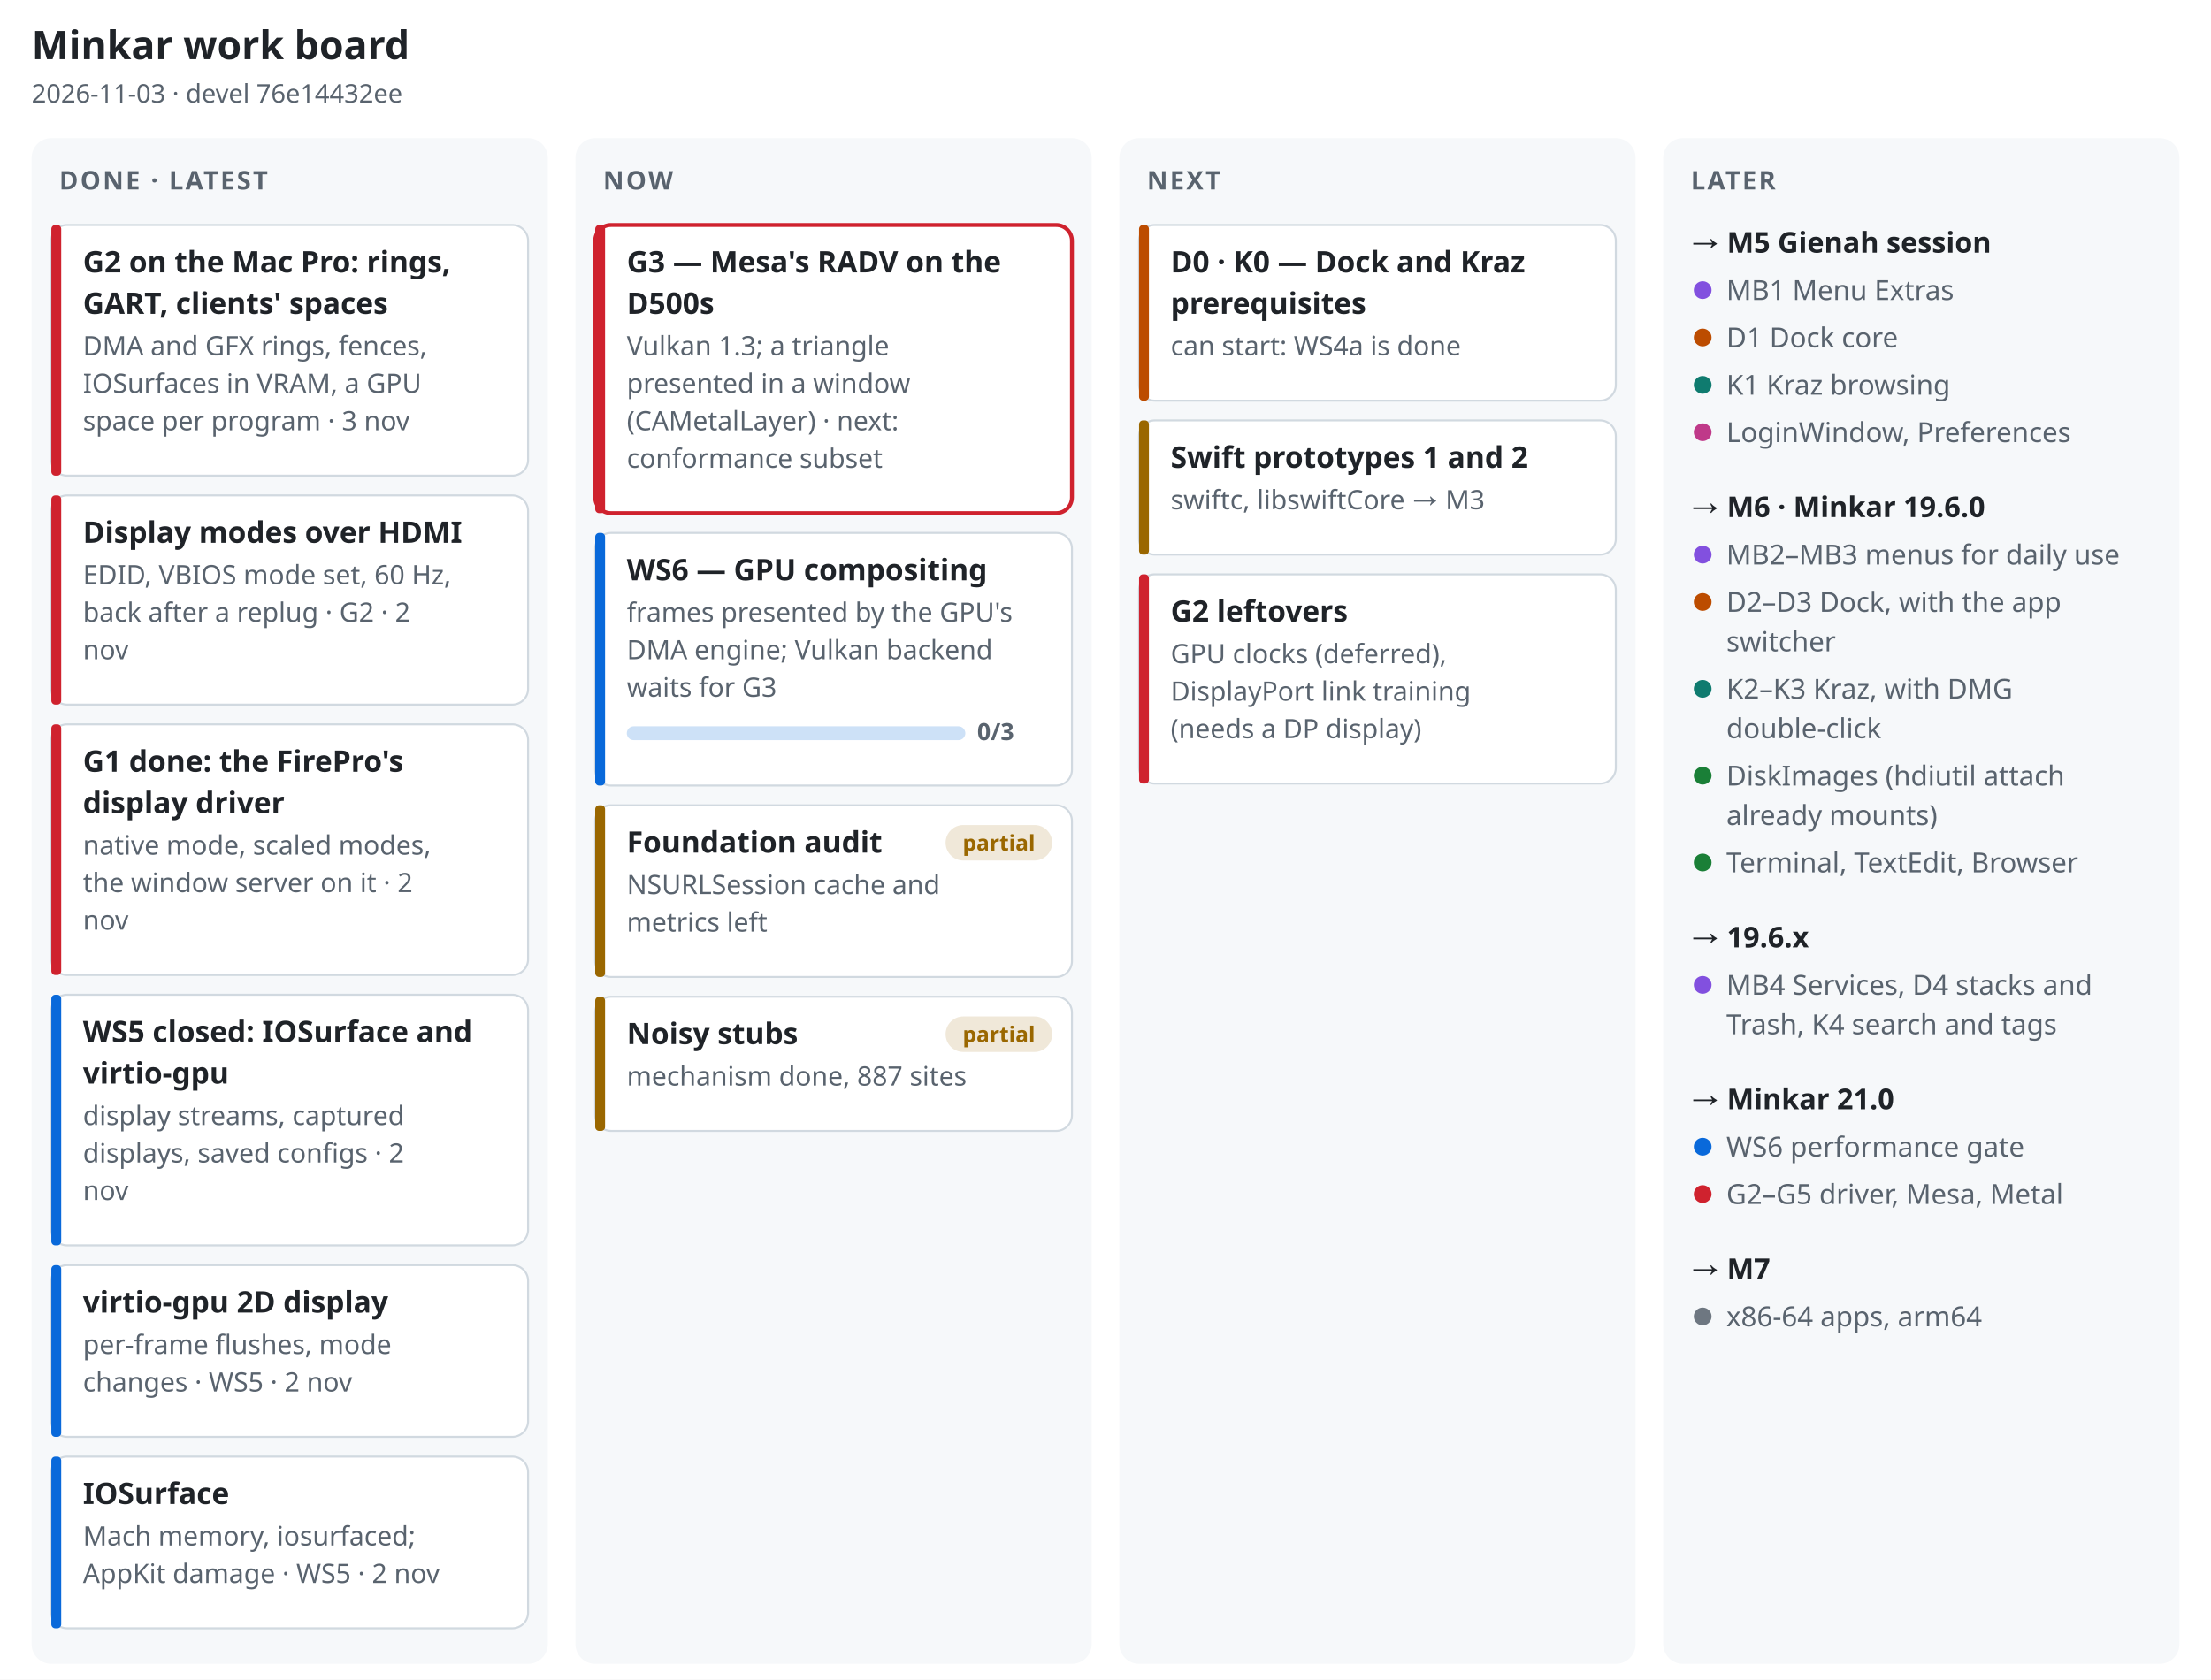
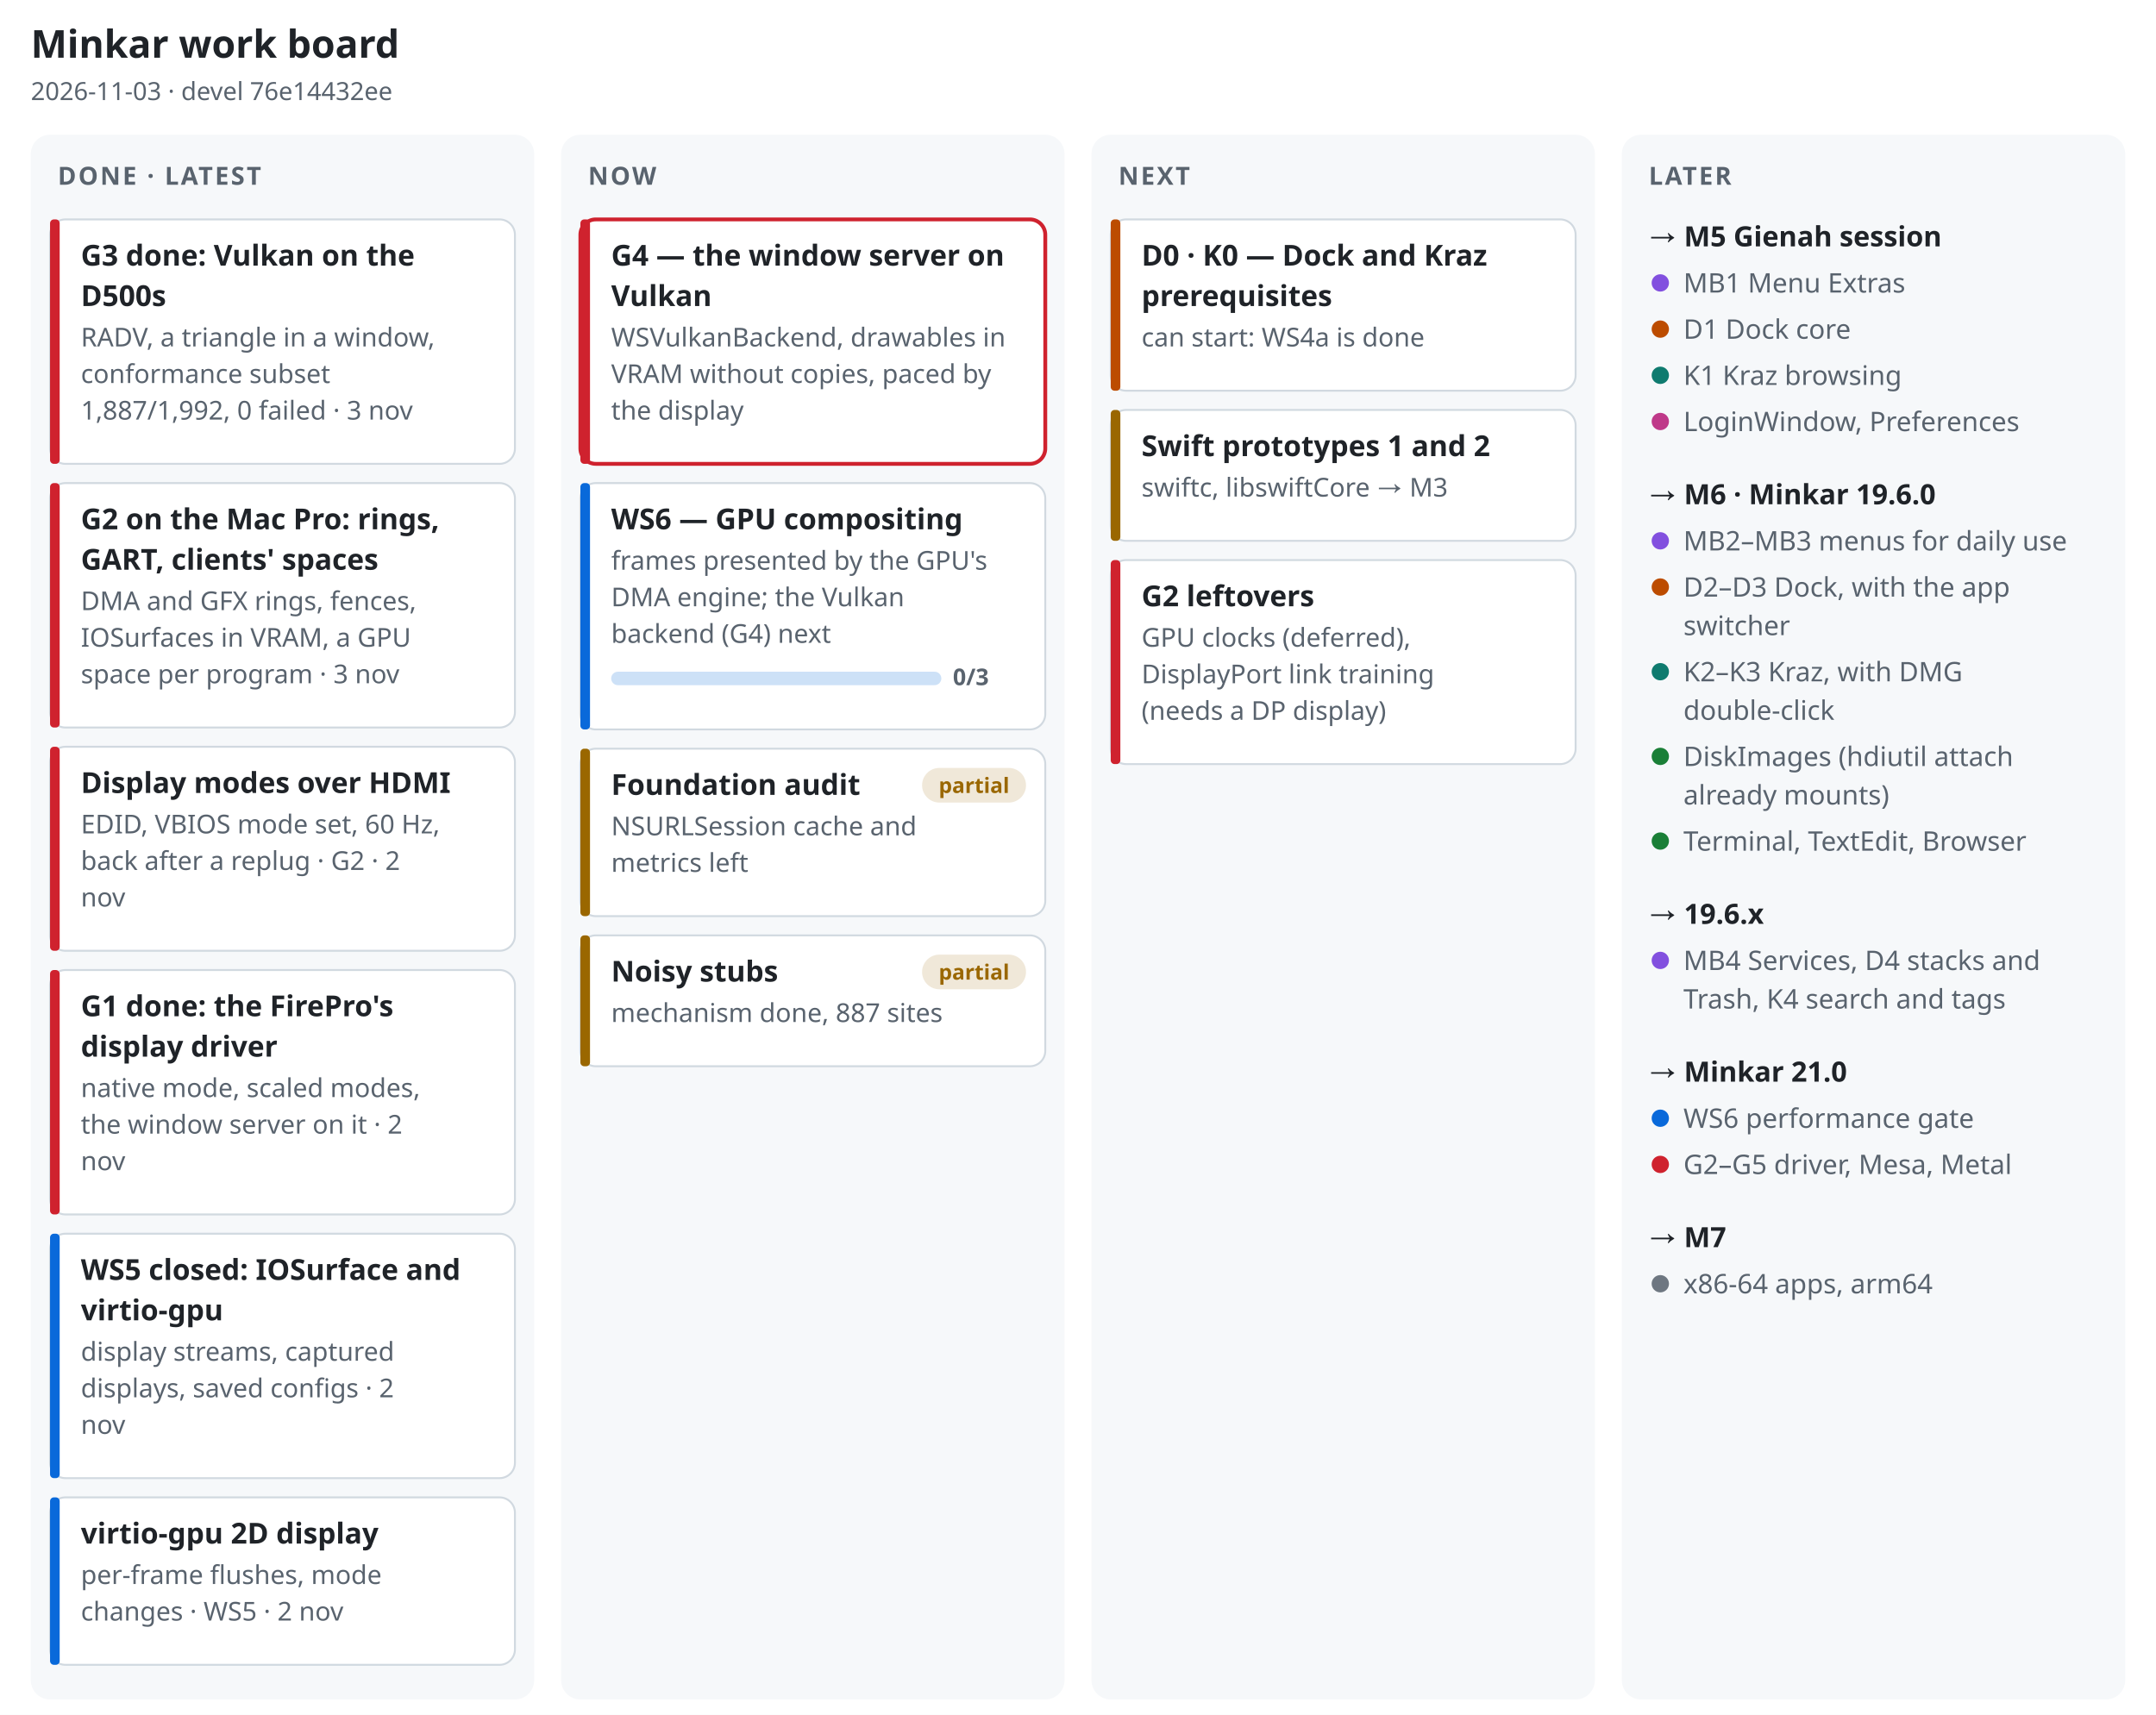
- <svg xmlns="http://www.w3.org/2000/svg" width="1120" height="851" viewBox="0 0 1120 851" font-family="-apple-system, BlinkMacSystemFont, 'Segoe UI', 'Noto Sans', Helvetica, Arial, sans-serif" role="img" aria-label="Minkar work board, 2026-11-03">
-   <rect width="1120" height="851" fill="#ffffff" />
+ <svg xmlns="http://www.w3.org/2000/svg" width="1120" height="891" viewBox="0 0 1120 891" font-family="-apple-system, BlinkMacSystemFont, 'Segoe UI', 'Noto Sans', Helvetica, Arial, sans-serif" role="img" aria-label="Minkar work board, 2026-11-03">
+   <rect width="1120" height="891" fill="#ffffff" />
  <text x="16" y="30" font-size="20" font-weight="700" fill="#1f2328" text-anchor="start">Minkar work board</text>
  <text x="16" y="52" font-size="13" font-weight="400" fill="#59636e" text-anchor="start">2026-11-03 · devel 76e14432ee</text>
-   <rect x="16" y="70" width="261.5" height="773" rx="10" fill="#f6f8fa" />
+   <rect x="16" y="70" width="261.5" height="813" rx="10" fill="#f6f8fa" />
  <text x="30" y="96" font-size="13" font-weight="700" fill="#59636e" text-anchor="start" letter-spacing=".08em">DONE · LATEST</text>
  <rect x="26" y="114" width="241.5" height="127" rx="8" fill="#ffffff" stroke="#d1d9e0" stroke-width="1" />
  <rect x="26" y="114" width="5" height="127" rx="2" fill="#cf222e" />
-   <text x="42" y="138" font-size="15" font-weight="650" fill="#1f2328" text-anchor="start">G2 on the Mac Pro: rings,</text>
-   <text x="42" y="159" font-size="15" font-weight="650" fill="#1f2328" text-anchor="start">GART, clients' spaces</text>
-   <text x="42" y="180" font-size="13.5" font-weight="400" fill="#59636e" text-anchor="start">DMA and GFX rings, fences,</text>
-   <text x="42" y="199" font-size="13.5" font-weight="400" fill="#59636e" text-anchor="start">IOSurfaces in VRAM, a GPU</text>
-   <text x="42" y="218" font-size="13.5" font-weight="400" fill="#59636e" text-anchor="start">space per program · 3 nov</text>
-   <rect x="26" y="251" width="241.5" height="106" rx="8" fill="#ffffff" stroke="#d1d9e0" stroke-width="1" />
-   <rect x="26" y="251" width="5" height="106" rx="2" fill="#cf222e" />
-   <text x="42" y="275" font-size="15" font-weight="650" fill="#1f2328" text-anchor="start">Display modes over HDMI</text>
-   <text x="42" y="296" font-size="13.5" font-weight="400" fill="#59636e" text-anchor="start">EDID, VBIOS mode set, 60 Hz,</text>
-   <text x="42" y="315" font-size="13.5" font-weight="400" fill="#59636e" text-anchor="start">back after a replug · G2 · 2</text>
-   <text x="42" y="334" font-size="13.5" font-weight="400" fill="#59636e" text-anchor="start">nov</text>
-   <rect x="26" y="367" width="241.5" height="127" rx="8" fill="#ffffff" stroke="#d1d9e0" stroke-width="1" />
-   <rect x="26" y="367" width="5" height="127" rx="2" fill="#cf222e" />
-   <text x="42" y="391" font-size="15" font-weight="650" fill="#1f2328" text-anchor="start">G1 done: the FirePro's</text>
-   <text x="42" y="412" font-size="15" font-weight="650" fill="#1f2328" text-anchor="start">display driver</text>
-   <text x="42" y="433" font-size="13.5" font-weight="400" fill="#59636e" text-anchor="start">native mode, scaled modes,</text>
-   <text x="42" y="452" font-size="13.5" font-weight="400" fill="#59636e" text-anchor="start">the window server on it · 2</text>
+   <text x="42" y="138" font-size="15" font-weight="650" fill="#1f2328" text-anchor="start">G3 done: Vulkan on the</text>
+   <text x="42" y="159" font-size="15" font-weight="650" fill="#1f2328" text-anchor="start">D500s</text>
+   <text x="42" y="180" font-size="13.5" font-weight="400" fill="#59636e" text-anchor="start">RADV, a triangle in a window,</text>
+   <text x="42" y="199" font-size="13.5" font-weight="400" fill="#59636e" text-anchor="start">conformance subset</text>
+   <text x="42" y="218" font-size="13.5" font-weight="400" fill="#59636e" text-anchor="start">1,887/1,992, 0 failed · 3 nov</text>
+   <rect x="26" y="251" width="241.5" height="127" rx="8" fill="#ffffff" stroke="#d1d9e0" stroke-width="1" />
+   <rect x="26" y="251" width="5" height="127" rx="2" fill="#cf222e" />
+   <text x="42" y="275" font-size="15" font-weight="650" fill="#1f2328" text-anchor="start">G2 on the Mac Pro: rings,</text>
+   <text x="42" y="296" font-size="15" font-weight="650" fill="#1f2328" text-anchor="start">GART, clients' spaces</text>
+   <text x="42" y="317" font-size="13.5" font-weight="400" fill="#59636e" text-anchor="start">DMA and GFX rings, fences,</text>
+   <text x="42" y="336" font-size="13.5" font-weight="400" fill="#59636e" text-anchor="start">IOSurfaces in VRAM, a GPU</text>
+   <text x="42" y="355" font-size="13.5" font-weight="400" fill="#59636e" text-anchor="start">space per program · 3 nov</text>
+   <rect x="26" y="388" width="241.5" height="106" rx="8" fill="#ffffff" stroke="#d1d9e0" stroke-width="1" />
+   <rect x="26" y="388" width="5" height="106" rx="2" fill="#cf222e" />
+   <text x="42" y="412" font-size="15" font-weight="650" fill="#1f2328" text-anchor="start">Display modes over HDMI</text>
+   <text x="42" y="433" font-size="13.5" font-weight="400" fill="#59636e" text-anchor="start">EDID, VBIOS mode set, 60 Hz,</text>
+   <text x="42" y="452" font-size="13.5" font-weight="400" fill="#59636e" text-anchor="start">back after a replug · G2 · 2</text>
  <text x="42" y="471" font-size="13.5" font-weight="400" fill="#59636e" text-anchor="start">nov</text>
  <rect x="26" y="504" width="241.5" height="127" rx="8" fill="#ffffff" stroke="#d1d9e0" stroke-width="1" />
-   <rect x="26" y="504" width="5" height="127" rx="2" fill="#0969da" />
-   <text x="42" y="528" font-size="15" font-weight="650" fill="#1f2328" text-anchor="start">WS5 closed: IOSurface and</text>
-   <text x="42" y="549" font-size="15" font-weight="650" fill="#1f2328" text-anchor="start">virtio-gpu</text>
-   <text x="42" y="570" font-size="13.5" font-weight="400" fill="#59636e" text-anchor="start">display streams, captured</text>
-   <text x="42" y="589" font-size="13.5" font-weight="400" fill="#59636e" text-anchor="start">displays, saved configs · 2</text>
+   <rect x="26" y="504" width="5" height="127" rx="2" fill="#cf222e" />
+   <text x="42" y="528" font-size="15" font-weight="650" fill="#1f2328" text-anchor="start">G1 done: the FirePro's</text>
+   <text x="42" y="549" font-size="15" font-weight="650" fill="#1f2328" text-anchor="start">display driver</text>
+   <text x="42" y="570" font-size="13.5" font-weight="400" fill="#59636e" text-anchor="start">native mode, scaled modes,</text>
+   <text x="42" y="589" font-size="13.5" font-weight="400" fill="#59636e" text-anchor="start">the window server on it · 2</text>
  <text x="42" y="608" font-size="13.5" font-weight="400" fill="#59636e" text-anchor="start">nov</text>
-   <rect x="26" y="641" width="241.5" height="87" rx="8" fill="#ffffff" stroke="#d1d9e0" stroke-width="1" />
-   <rect x="26" y="641" width="5" height="87" rx="2" fill="#0969da" />
-   <text x="42" y="665" font-size="15" font-weight="650" fill="#1f2328" text-anchor="start">virtio-gpu 2D display</text>
-   <text x="42" y="686" font-size="13.5" font-weight="400" fill="#59636e" text-anchor="start">per-frame flushes, mode</text>
-   <text x="42" y="705" font-size="13.5" font-weight="400" fill="#59636e" text-anchor="start">changes · WS5 · 2 nov</text>
-   <rect x="26" y="738" width="241.5" height="87" rx="8" fill="#ffffff" stroke="#d1d9e0" stroke-width="1" />
-   <rect x="26" y="738" width="5" height="87" rx="2" fill="#0969da" />
-   <text x="42" y="762" font-size="15" font-weight="650" fill="#1f2328" text-anchor="start">IOSurface</text>
-   <text x="42" y="783" font-size="13.5" font-weight="400" fill="#59636e" text-anchor="start">Mach memory, iosurfaced;</text>
-   <text x="42" y="802" font-size="13.5" font-weight="400" fill="#59636e" text-anchor="start">AppKit damage · WS5 · 2 nov</text>
-   <rect x="291.5" y="70" width="261.5" height="773" rx="10" fill="#f6f8fa" />
+   <rect x="26" y="641" width="241.5" height="127" rx="8" fill="#ffffff" stroke="#d1d9e0" stroke-width="1" />
+   <rect x="26" y="641" width="5" height="127" rx="2" fill="#0969da" />
+   <text x="42" y="665" font-size="15" font-weight="650" fill="#1f2328" text-anchor="start">WS5 closed: IOSurface and</text>
+   <text x="42" y="686" font-size="15" font-weight="650" fill="#1f2328" text-anchor="start">virtio-gpu</text>
+   <text x="42" y="707" font-size="13.5" font-weight="400" fill="#59636e" text-anchor="start">display streams, captured</text>
+   <text x="42" y="726" font-size="13.5" font-weight="400" fill="#59636e" text-anchor="start">displays, saved configs · 2</text>
+   <text x="42" y="745" font-size="13.5" font-weight="400" fill="#59636e" text-anchor="start">nov</text>
+   <rect x="26" y="778" width="241.5" height="87" rx="8" fill="#ffffff" stroke="#d1d9e0" stroke-width="1" />
+   <rect x="26" y="778" width="5" height="87" rx="2" fill="#0969da" />
+   <text x="42" y="802" font-size="15" font-weight="650" fill="#1f2328" text-anchor="start">virtio-gpu 2D display</text>
+   <text x="42" y="823" font-size="13.5" font-weight="400" fill="#59636e" text-anchor="start">per-frame flushes, mode</text>
+   <text x="42" y="842" font-size="13.5" font-weight="400" fill="#59636e" text-anchor="start">changes · WS5 · 2 nov</text>
+   <rect x="291.5" y="70" width="261.5" height="813" rx="10" fill="#f6f8fa" />
  <text x="305.5" y="96" font-size="13" font-weight="700" fill="#59636e" text-anchor="start" letter-spacing=".08em">NOW</text>
-   <rect x="301.5" y="114" width="241.5" height="146" rx="8" fill="#ffffff" stroke="#cf222e" stroke-width="2" />
-   <rect x="301.5" y="114" width="5" height="146" rx="2" fill="#cf222e" />
-   <text x="317.5" y="138" font-size="15" font-weight="650" fill="#1f2328" text-anchor="start">G3 — Mesa's RADV on the</text>
-   <text x="317.5" y="159" font-size="15" font-weight="650" fill="#1f2328" text-anchor="start">D500s</text>
-   <text x="317.5" y="180" font-size="13.5" font-weight="400" fill="#59636e" text-anchor="start">Vulkan 1.3; a triangle</text>
-   <text x="317.5" y="199" font-size="13.5" font-weight="400" fill="#59636e" text-anchor="start">presented in a window</text>
-   <text x="317.5" y="218" font-size="13.5" font-weight="400" fill="#59636e" text-anchor="start">(CAMetalLayer) · next:</text>
-   <text x="317.5" y="237" font-size="13.5" font-weight="400" fill="#59636e" text-anchor="start">conformance subset</text>
-   <rect x="301.5" y="270" width="241.5" height="128" rx="8" fill="#ffffff" stroke="#d1d9e0" stroke-width="1" />
-   <rect x="301.5" y="270" width="5" height="128" rx="2" fill="#0969da" />
-   <text x="317.5" y="294" font-size="15" font-weight="650" fill="#1f2328" text-anchor="start">WS6 — GPU compositing</text>
-   <text x="317.5" y="315" font-size="13.5" font-weight="400" fill="#59636e" text-anchor="start">frames presented by the GPU's</text>
-   <text x="317.5" y="334" font-size="13.5" font-weight="400" fill="#59636e" text-anchor="start">DMA engine; Vulkan backend</text>
-   <text x="317.5" y="353" font-size="13.5" font-weight="400" fill="#59636e" text-anchor="start">waits for G3</text>
-   <rect x="317.5" y="368" width="171.5" height="7" rx="3.5" fill="#0969da" fill-opacity=".2" />
-   <rect x="317.5" y="368" width="0" height="7" rx="3.5" fill="#0969da" />
-   <text x="495" y="375" font-size="12" font-weight="600" fill="#59636e" text-anchor="start">0/3</text>
-   <rect x="301.5" y="408" width="241.5" height="87" rx="8" fill="#ffffff" stroke="#d1d9e0" stroke-width="1" />
-   <rect x="301.5" y="408" width="5" height="87" rx="2" fill="#9a6700" />
-   <text x="317.5" y="432" font-size="15" font-weight="650" fill="#1f2328" text-anchor="start">Foundation audit</text>
-   <text x="317.5" y="453" font-size="13.5" font-weight="400" fill="#59636e" text-anchor="start">NSURLSession cache and</text>
-   <text x="317.5" y="472" font-size="13.5" font-weight="400" fill="#59636e" text-anchor="start">metrics left</text>
-   <rect x="479" y="418" width="54" height="18" rx="9" fill="#9a6700" fill-opacity=".15" />
-   <text x="506" y="431" font-size="11" font-weight="600" fill="#9a6700" text-anchor="middle">partial</text>
-   <rect x="301.5" y="505" width="241.5" height="68" rx="8" fill="#ffffff" stroke="#d1d9e0" stroke-width="1" />
-   <rect x="301.5" y="505" width="5" height="68" rx="2" fill="#9a6700" />
-   <text x="317.5" y="529" font-size="15" font-weight="650" fill="#1f2328" text-anchor="start">Noisy stubs</text>
-   <text x="317.5" y="550" font-size="13.5" font-weight="400" fill="#59636e" text-anchor="start">mechanism done, 887 sites</text>
-   <rect x="479" y="515" width="54" height="18" rx="9" fill="#9a6700" fill-opacity=".15" />
-   <text x="506" y="528" font-size="11" font-weight="600" fill="#9a6700" text-anchor="middle">partial</text>
-   <rect x="567" y="70" width="261.5" height="773" rx="10" fill="#f6f8fa" />
+   <rect x="301.5" y="114" width="241.5" height="127" rx="8" fill="#ffffff" stroke="#cf222e" stroke-width="2" />
+   <rect x="301.5" y="114" width="5" height="127" rx="2" fill="#cf222e" />
+   <text x="317.5" y="138" font-size="15" font-weight="650" fill="#1f2328" text-anchor="start">G4 — the window server on</text>
+   <text x="317.5" y="159" font-size="15" font-weight="650" fill="#1f2328" text-anchor="start">Vulkan</text>
+   <text x="317.5" y="180" font-size="13.5" font-weight="400" fill="#59636e" text-anchor="start">WSVulkanBackend, drawables in</text>
+   <text x="317.5" y="199" font-size="13.5" font-weight="400" fill="#59636e" text-anchor="start">VRAM without copies, paced by</text>
+   <text x="317.5" y="218" font-size="13.5" font-weight="400" fill="#59636e" text-anchor="start">the display</text>
+   <rect x="301.5" y="251" width="241.5" height="128" rx="8" fill="#ffffff" stroke="#d1d9e0" stroke-width="1" />
+   <rect x="301.5" y="251" width="5" height="128" rx="2" fill="#0969da" />
+   <text x="317.5" y="275" font-size="15" font-weight="650" fill="#1f2328" text-anchor="start">WS6 — GPU compositing</text>
+   <text x="317.5" y="296" font-size="13.5" font-weight="400" fill="#59636e" text-anchor="start">frames presented by the GPU's</text>
+   <text x="317.5" y="315" font-size="13.5" font-weight="400" fill="#59636e" text-anchor="start">DMA engine; the Vulkan</text>
+   <text x="317.5" y="334" font-size="13.5" font-weight="400" fill="#59636e" text-anchor="start">backend (G4) next</text>
+   <rect x="317.5" y="349" width="171.5" height="7" rx="3.5" fill="#0969da" fill-opacity=".2" />
+   <rect x="317.5" y="349" width="0" height="7" rx="3.5" fill="#0969da" />
+   <text x="495" y="356" font-size="12" font-weight="600" fill="#59636e" text-anchor="start">0/3</text>
+   <rect x="301.5" y="389" width="241.5" height="87" rx="8" fill="#ffffff" stroke="#d1d9e0" stroke-width="1" />
+   <rect x="301.5" y="389" width="5" height="87" rx="2" fill="#9a6700" />
+   <text x="317.5" y="413" font-size="15" font-weight="650" fill="#1f2328" text-anchor="start">Foundation audit</text>
+   <text x="317.5" y="434" font-size="13.5" font-weight="400" fill="#59636e" text-anchor="start">NSURLSession cache and</text>
+   <text x="317.5" y="453" font-size="13.5" font-weight="400" fill="#59636e" text-anchor="start">metrics left</text>
+   <rect x="479" y="399" width="54" height="18" rx="9" fill="#9a6700" fill-opacity=".15" />
+   <text x="506" y="412" font-size="11" font-weight="600" fill="#9a6700" text-anchor="middle">partial</text>
+   <rect x="301.5" y="486" width="241.5" height="68" rx="8" fill="#ffffff" stroke="#d1d9e0" stroke-width="1" />
+   <rect x="301.5" y="486" width="5" height="68" rx="2" fill="#9a6700" />
+   <text x="317.5" y="510" font-size="15" font-weight="650" fill="#1f2328" text-anchor="start">Noisy stubs</text>
+   <text x="317.5" y="531" font-size="13.5" font-weight="400" fill="#59636e" text-anchor="start">mechanism done, 887 sites</text>
+   <rect x="479" y="496" width="54" height="18" rx="9" fill="#9a6700" fill-opacity=".15" />
+   <text x="506" y="509" font-size="11" font-weight="600" fill="#9a6700" text-anchor="middle">partial</text>
+   <rect x="567" y="70" width="261.5" height="813" rx="10" fill="#f6f8fa" />
  <text x="581" y="96" font-size="13" font-weight="700" fill="#59636e" text-anchor="start" letter-spacing=".08em">NEXT</text>
  <rect x="577" y="114" width="241.5" height="89" rx="8" fill="#ffffff" stroke="#d1d9e0" stroke-width="1" />
  <rect x="577" y="114" width="5" height="89" rx="2" fill="#bc4c00" />
  <text x="593" y="138" font-size="15" font-weight="650" fill="#1f2328" text-anchor="start">D0 · K0 — Dock and Kraz</text>
  <text x="593" y="159" font-size="15" font-weight="650" fill="#1f2328" text-anchor="start">prerequisites</text>
  <text x="593" y="180" font-size="13.5" font-weight="400" fill="#59636e" text-anchor="start">can start: WS4a is done</text>
  <rect x="577" y="213" width="241.5" height="68" rx="8" fill="#ffffff" stroke="#d1d9e0" stroke-width="1" />
  <rect x="577" y="213" width="5" height="68" rx="2" fill="#9a6700" />
  <text x="593" y="237" font-size="15" font-weight="650" fill="#1f2328" text-anchor="start">Swift prototypes 1 and 2</text>
  <text x="593" y="258" font-size="13.5" font-weight="400" fill="#59636e" text-anchor="start">swiftc, libswiftCore → M3</text>
  <rect x="577" y="291" width="241.5" height="106" rx="8" fill="#ffffff" stroke="#d1d9e0" stroke-width="1" />
  <rect x="577" y="291" width="5" height="106" rx="2" fill="#cf222e" />
  <text x="593" y="315" font-size="15" font-weight="650" fill="#1f2328" text-anchor="start">G2 leftovers</text>
  <text x="593" y="336" font-size="13.5" font-weight="400" fill="#59636e" text-anchor="start">GPU clocks (deferred),</text>
  <text x="593" y="355" font-size="13.5" font-weight="400" fill="#59636e" text-anchor="start">DisplayPort link training</text>
  <text x="593" y="374" font-size="13.5" font-weight="400" fill="#59636e" text-anchor="start">(needs a DP display)</text>
-   <rect x="842.5" y="70" width="261.5" height="773" rx="10" fill="#f6f8fa" />
+   <rect x="842.5" y="70" width="261.5" height="813" rx="10" fill="#f6f8fa" />
  <text x="856.5" y="96" font-size="13" font-weight="700" fill="#59636e" text-anchor="start" letter-spacing=".08em">LATER</text>
  <text x="856.5" y="128" font-size="14.5" font-weight="700" fill="#1f2328" text-anchor="start">→ M5 Gienah session</text>
  <circle cx="862.5" cy="147" r="4.5" fill="#8250df" />
  <text x="874.5" y="152" font-size="14" font-weight="400" fill="#59636e" text-anchor="start">MB1 Menu Extras</text>
  <circle cx="862.5" cy="171" r="4.5" fill="#bc4c00" />
  <text x="874.5" y="176" font-size="14" font-weight="400" fill="#59636e" text-anchor="start">D1 Dock core</text>
  <circle cx="862.5" cy="195" r="4.5" fill="#0f7b6f" />
  <text x="874.5" y="200" font-size="14" font-weight="400" fill="#59636e" text-anchor="start">K1 Kraz browsing</text>
  <circle cx="862.5" cy="219" r="4.5" fill="#bf3989" />
  <text x="874.5" y="224" font-size="14" font-weight="400" fill="#59636e" text-anchor="start">LoginWindow, Preferences</text>
  <text x="856.5" y="262" font-size="14.5" font-weight="700" fill="#1f2328" text-anchor="start">→ M6 · Minkar 19.6.0</text>
  <circle cx="862.5" cy="281" r="4.5" fill="#8250df" />
  <text x="874.5" y="286" font-size="14" font-weight="400" fill="#59636e" text-anchor="start">MB2–MB3 menus for daily use</text>
  <circle cx="862.5" cy="305" r="4.5" fill="#bc4c00" />
  <text x="874.5" y="310" font-size="14" font-weight="400" fill="#59636e" text-anchor="start">D2–D3 Dock, with the app</text>
  <text x="874.5" y="330" font-size="14" font-weight="400" fill="#59636e" text-anchor="start">switcher</text>
  <circle cx="862.5" cy="349" r="4.5" fill="#0f7b6f" />
  <text x="874.5" y="354" font-size="14" font-weight="400" fill="#59636e" text-anchor="start">K2–K3 Kraz, with DMG</text>
  <text x="874.5" y="374" font-size="14" font-weight="400" fill="#59636e" text-anchor="start">double-click</text>
  <circle cx="862.5" cy="393" r="4.5" fill="#1a7f37" />
  <text x="874.5" y="398" font-size="14" font-weight="400" fill="#59636e" text-anchor="start">DiskImages (hdiutil attach</text>
  <text x="874.5" y="418" font-size="14" font-weight="400" fill="#59636e" text-anchor="start">already mounts)</text>
  <circle cx="862.5" cy="437" r="4.5" fill="#1a7f37" />
  <text x="874.5" y="442" font-size="14" font-weight="400" fill="#59636e" text-anchor="start">Terminal, TextEdit, Browser</text>
  <text x="856.5" y="480" font-size="14.5" font-weight="700" fill="#1f2328" text-anchor="start">→ 19.6.x</text>
  <circle cx="862.5" cy="499" r="4.5" fill="#8250df" />
  <text x="874.5" y="504" font-size="14" font-weight="400" fill="#59636e" text-anchor="start">MB4 Services, D4 stacks and</text>
  <text x="874.5" y="524" font-size="14" font-weight="400" fill="#59636e" text-anchor="start">Trash, K4 search and tags</text>
  <text x="856.5" y="562" font-size="14.5" font-weight="700" fill="#1f2328" text-anchor="start">→ Minkar 21.0</text>
  <circle cx="862.5" cy="581" r="4.5" fill="#0969da" />
  <text x="874.5" y="586" font-size="14" font-weight="400" fill="#59636e" text-anchor="start">WS6 performance gate</text>
  <circle cx="862.5" cy="605" r="4.5" fill="#cf222e" />
  <text x="874.5" y="610" font-size="14" font-weight="400" fill="#59636e" text-anchor="start">G2–G5 driver, Mesa, Metal</text>
  <text x="856.5" y="648" font-size="14.5" font-weight="700" fill="#1f2328" text-anchor="start">→ M7</text>
  <circle cx="862.5" cy="667" r="4.5" fill="#6e7781" />
  <text x="874.5" y="672" font-size="14" font-weight="400" fill="#59636e" text-anchor="start">x86-64 apps, arm64</text>
</svg>
